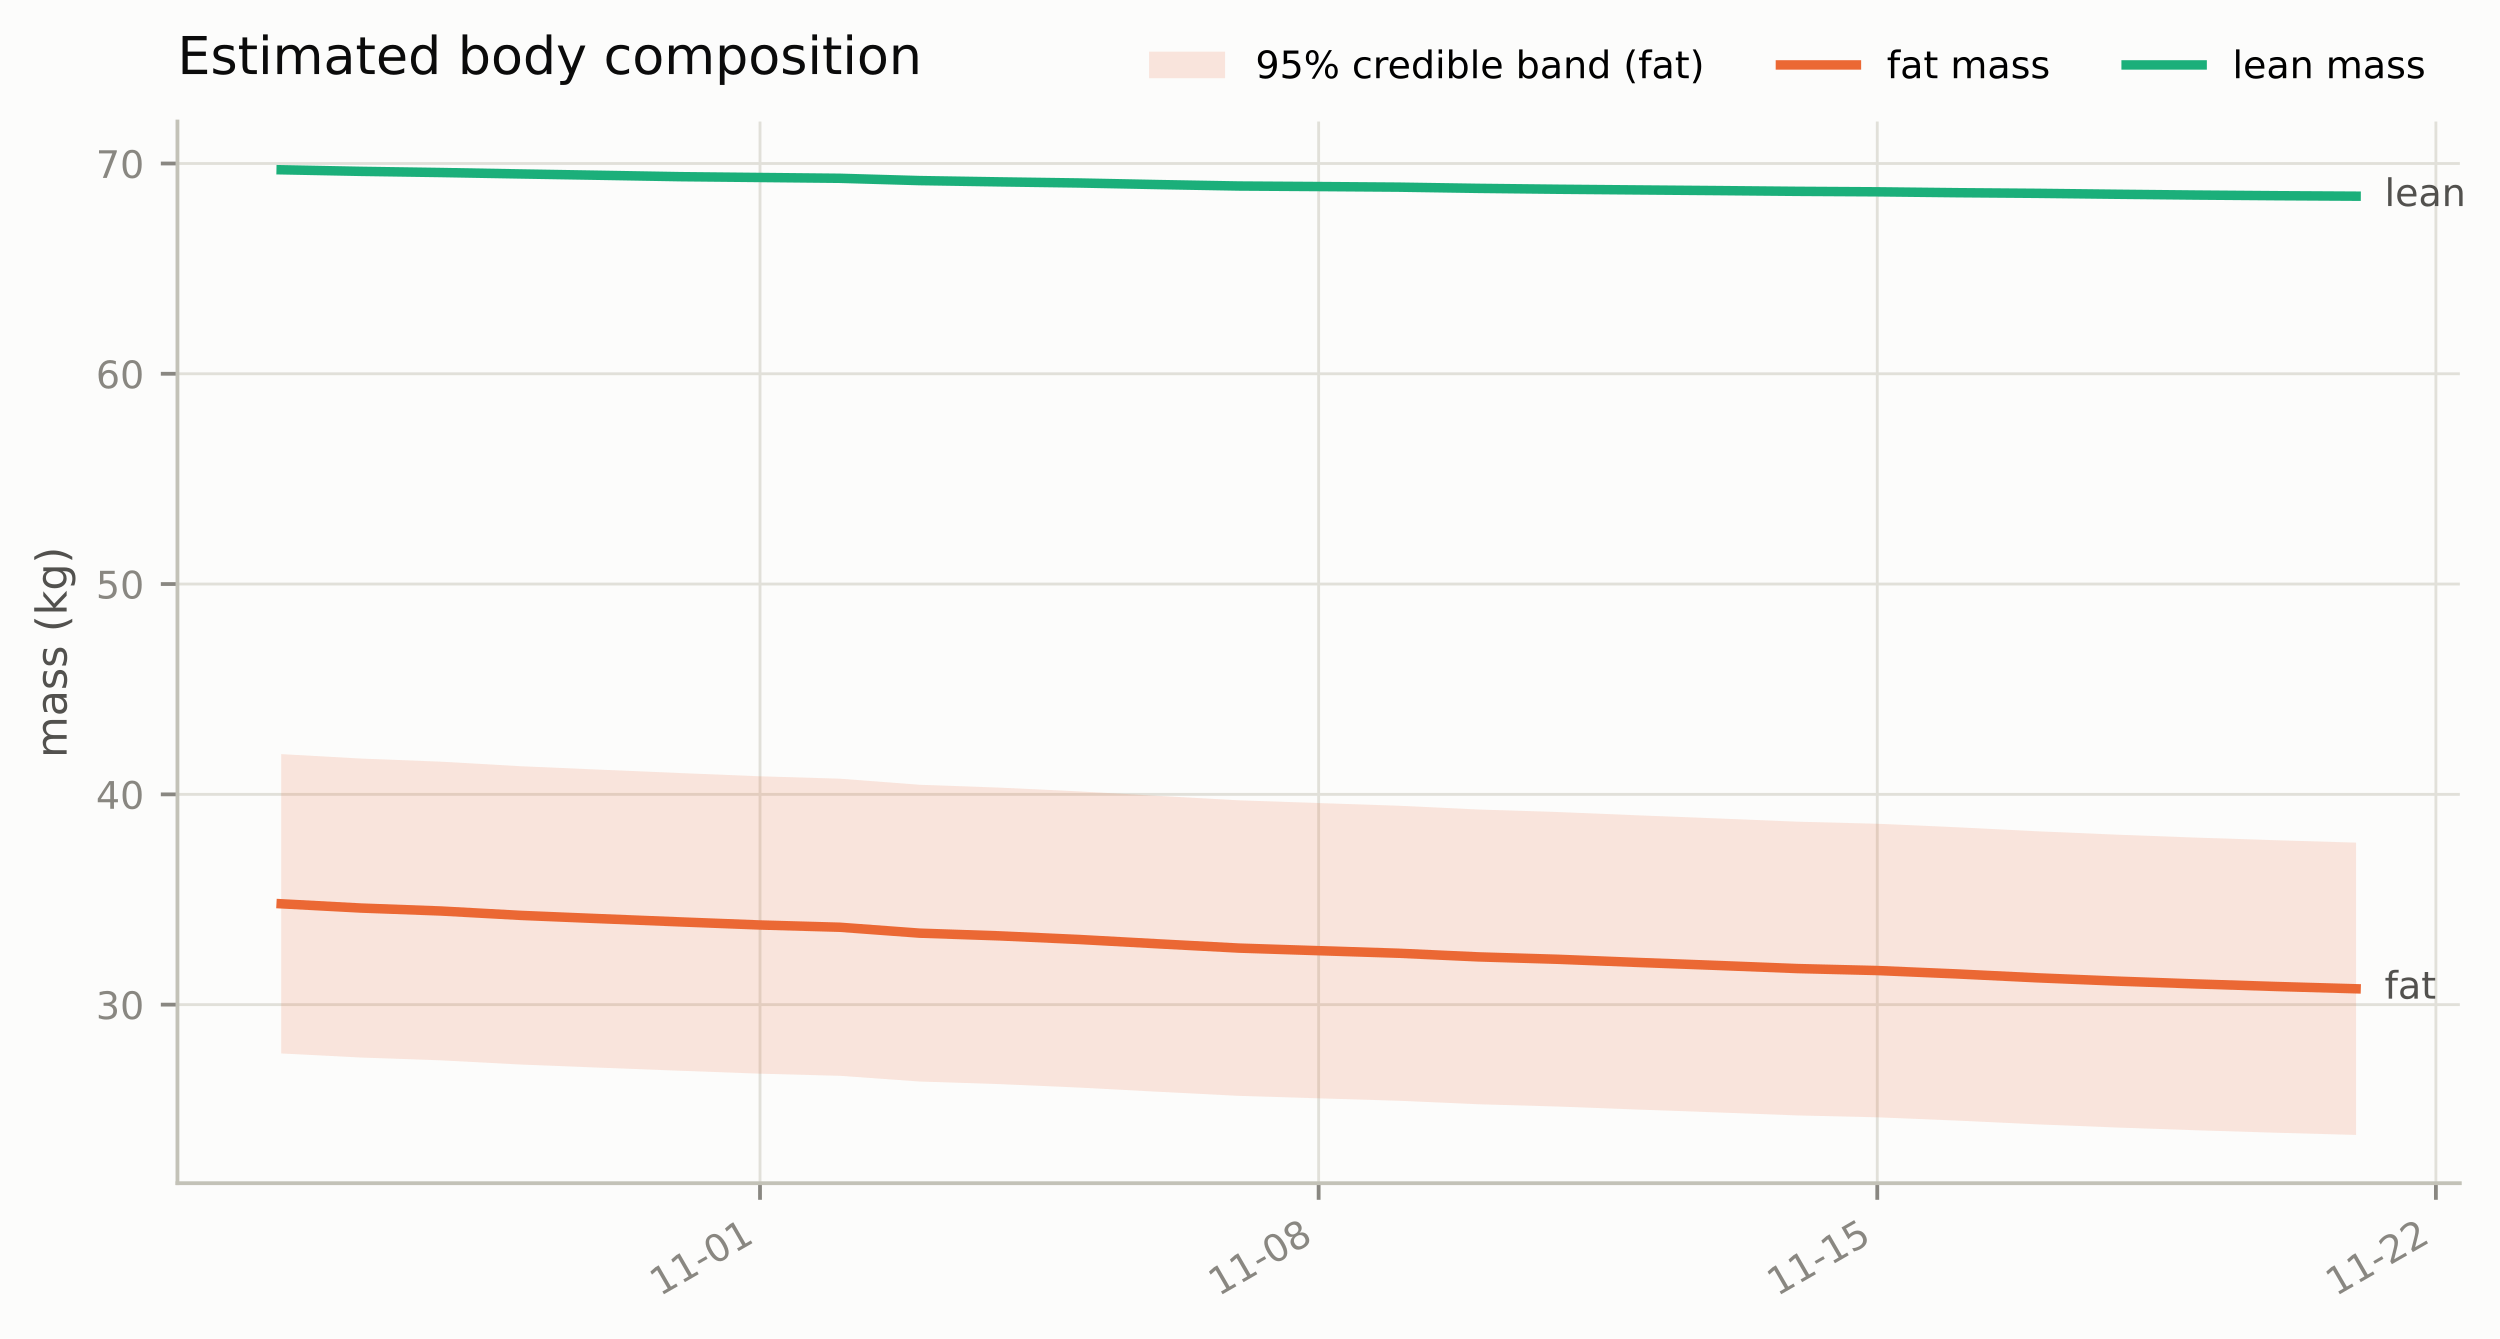
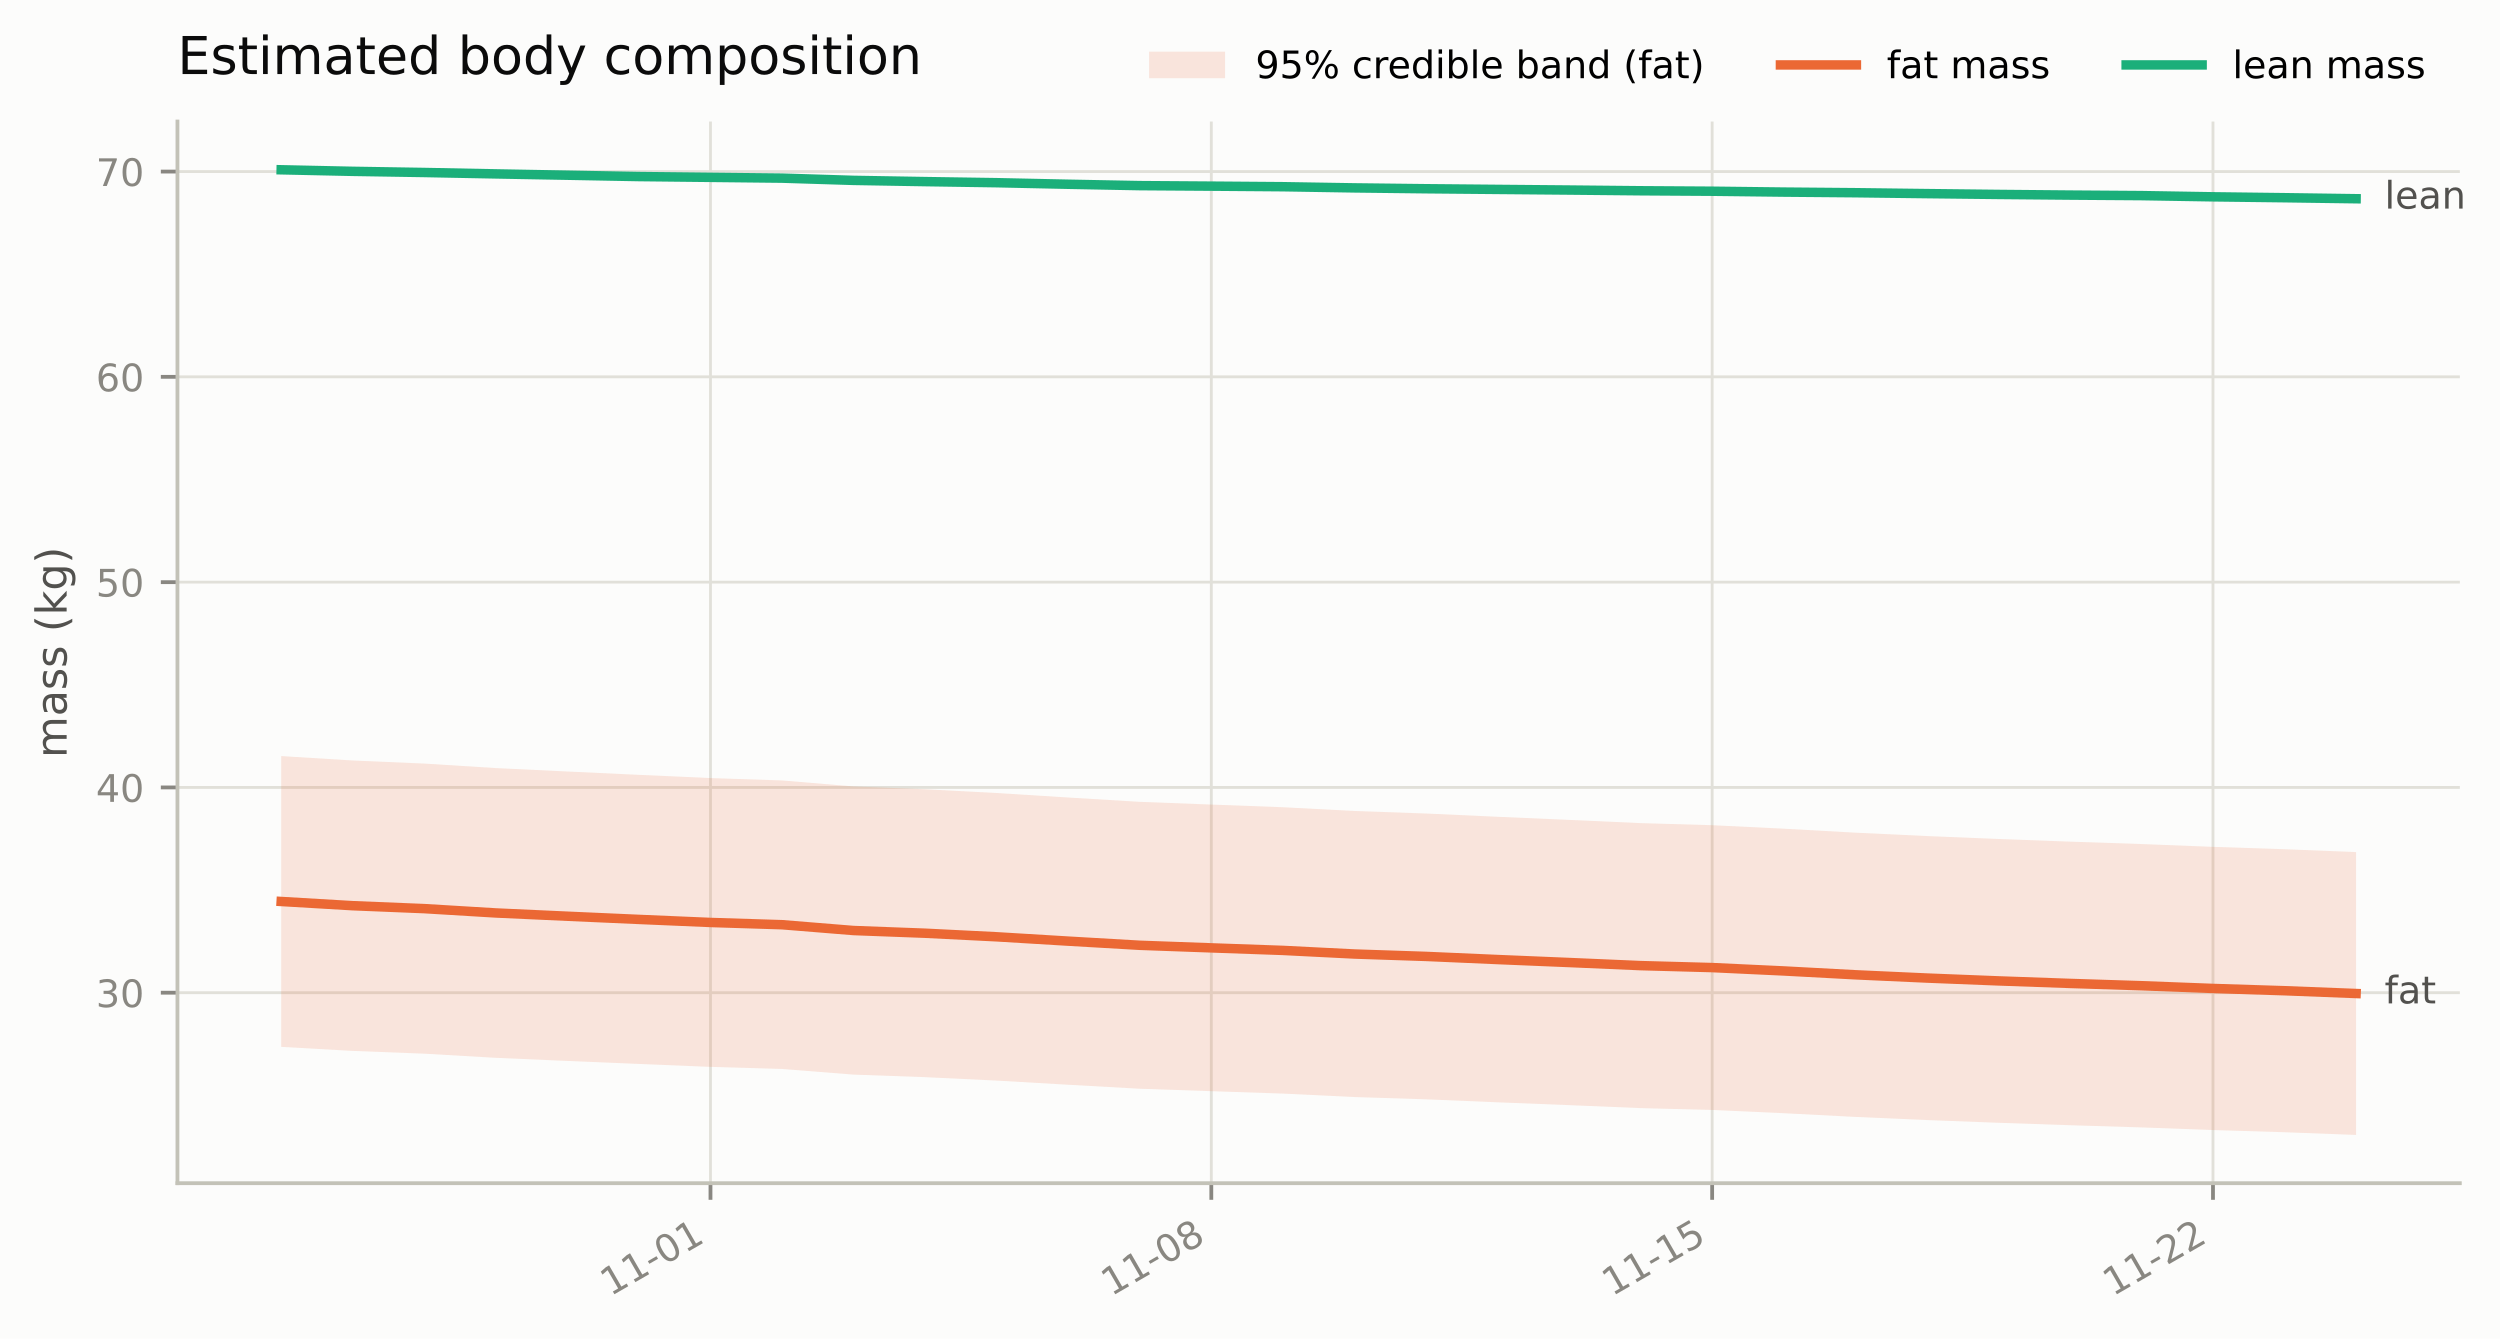
<svg xmlns="http://www.w3.org/2000/svg" xmlns:xlink="http://www.w3.org/1999/xlink" width="526.643pt" height="282pt" viewBox="0 0 526.643 282" version="1.1">
  <defs>
    <style type="text/css">*{stroke-linejoin: round; stroke-linecap: butt}</style>
  </defs>
  <g id="figure_1">
    <g id="patch_1">
      <path d="M 0 282  L 526.643 282  L 526.643 0  L 0 0  z " style="fill: #fcfcfb" />
    </g>
    <g id="axes_1">
      <g id="patch_2">
        <path d="M 37.381 249.248  L 518.18 249.248  L 518.18 25.601  L 37.381 25.601  z " style="fill: #fcfcfb" />
      </g>
      <g id="matplotlib.axis_1">
        <g id="xtick_1">
          <g id="line2d_1">
-             <path d="M 160.102 249.248  L 160.102 25.601  " clip-path="url(#p4e3d60b8e0)" style="fill: none; stroke: #e1e0d9; stroke-width: 0.6; stroke-linecap: square" />
+             <path d="M 149.668 249.248  L 149.668 25.601  " clip-path="url(#p781f12e38b)" style="fill: none; stroke: #e1e0d9; stroke-width: 0.6; stroke-linecap: square" />
          </g>
          <g id="line2d_2">
            <defs>
-               <path id="m84231bf52a" d="M 0 0  L 0 3.5  " style="stroke: #898781; stroke-width: 0.8" />
+               <path id="m691c07fee8" d="M 0 0  L 0 3.5  " style="stroke: #898781; stroke-width: 0.8" />
            </defs>
            <g>
-               <use xlink:href="#m84231bf52a" x="160.102" y="249.248" style="fill: #898781; stroke: #898781; stroke-width: 0.8" />
+               <use xlink:href="#m691c07fee8" x="149.668" y="249.248" style="fill: #898781; stroke: #898781; stroke-width: 0.8" />
            </g>
          </g>
          <g id="text_1">
-             <g style="fill: #898781" transform="translate(139.0095 273.1351) rotate(-30) scale(0.08 -0.08)">
+             <g style="fill: #898781" transform="translate(128.575 273.1351) rotate(-30) scale(0.08 -0.08)">
              <defs>
                <path id="DejaVuSans-14" d="M 794 531  L 1825 531  L 1825 4091  L 703 3866  L 703 4441  L 1819 4666  L 2450 4666  L 2450 531  L 3481 531  L 3481 0  L 794 0  L 794 531  z " transform="scale(0.015625)" />
                <path id="DejaVuSans-10" d="M 313 2009  L 1997 2009  L 1997 1497  L 313 1497  L 313 2009  z " transform="scale(0.015625)" />
                <path id="DejaVuSans-13" d="M 2034 4250  Q 1547 4250 1301 3770  Q 1056 3291 1056 2328  Q 1056 1369 1301 889  Q 1547 409 2034 409  Q 2525 409 2770 889  Q 3016 1369 3016 2328  Q 3016 3291 2770 3770  Q 2525 4250 2034 4250  z M 2034 4750  Q 2819 4750 3233 4129  Q 3647 3509 3647 2328  Q 3647 1150 3233 529  Q 2819 -91 2034 -91  Q 1250 -91 836 529  Q 422 1150 422 2328  Q 422 3509 836 4129  Q 1250 4750 2034 4750  z " transform="scale(0.015625)" />
              </defs>
              <use xlink:href="#DejaVuSans-14" />
              <use xlink:href="#DejaVuSans-14" transform="translate(63.625 0)" />
              <use xlink:href="#DejaVuSans-10" transform="translate(127.25 0)" />
              <use xlink:href="#DejaVuSans-13" transform="translate(163.3281 0)" />
              <use xlink:href="#DejaVuSans-14" transform="translate(226.9531 0)" />
            </g>
          </g>
        </g>
        <g id="xtick_2">
          <g id="line2d_3">
-             <path d="M 277.781 249.248  L 277.781 25.601  " clip-path="url(#p4e3d60b8e0)" style="fill: none; stroke: #e1e0d9; stroke-width: 0.6; stroke-linecap: square" />
+             <path d="M 255.172 249.248  L 255.172 25.601  " clip-path="url(#p781f12e38b)" style="fill: none; stroke: #e1e0d9; stroke-width: 0.6; stroke-linecap: square" />
          </g>
          <g id="line2d_4">
            <g>
-               <use xlink:href="#m84231bf52a" x="277.781" y="249.248" style="fill: #898781; stroke: #898781; stroke-width: 0.8" />
+               <use xlink:href="#m691c07fee8" x="255.172" y="249.248" style="fill: #898781; stroke: #898781; stroke-width: 0.8" />
            </g>
          </g>
          <g id="text_2">
-             <g style="fill: #898781" transform="translate(256.6877 273.1351) rotate(-30) scale(0.08 -0.08)">
+             <g style="fill: #898781" transform="translate(234.0796 273.1351) rotate(-30) scale(0.08 -0.08)">
              <defs>
                <path id="DejaVuSans-1b" d="M 2034 2216  Q 1584 2216 1326 1975  Q 1069 1734 1069 1313  Q 1069 891 1326 650  Q 1584 409 2034 409  Q 2484 409 2743 651  Q 3003 894 3003 1313  Q 3003 1734 2745 1975  Q 2488 2216 2034 2216  z M 1403 2484  Q 997 2584 770 2862  Q 544 3141 544 3541  Q 544 4100 942 4425  Q 1341 4750 2034 4750  Q 2731 4750 3128 4425  Q 3525 4100 3525 3541  Q 3525 3141 3298 2862  Q 3072 2584 2669 2484  Q 3125 2378 3379 2068  Q 3634 1759 3634 1313  Q 3634 634 3220 271  Q 2806 -91 2034 -91  Q 1263 -91 848 271  Q 434 634 434 1313  Q 434 1759 690 2068  Q 947 2378 1403 2484  z M 1172 3481  Q 1172 3119 1398 2916  Q 1625 2713 2034 2713  Q 2441 2713 2670 2916  Q 2900 3119 2900 3481  Q 2900 3844 2670 4047  Q 2441 4250 2034 4250  Q 1625 4250 1398 4047  Q 1172 3844 1172 3481  z " transform="scale(0.015625)" />
              </defs>
              <use xlink:href="#DejaVuSans-14" />
              <use xlink:href="#DejaVuSans-14" transform="translate(63.625 0)" />
              <use xlink:href="#DejaVuSans-10" transform="translate(127.25 0)" />
              <use xlink:href="#DejaVuSans-13" transform="translate(163.3281 0)" />
              <use xlink:href="#DejaVuSans-1b" transform="translate(226.9531 0)" />
            </g>
          </g>
        </g>
        <g id="xtick_3">
          <g id="line2d_5">
-             <path d="M 395.459 249.248  L 395.459 25.601  " clip-path="url(#p4e3d60b8e0)" style="fill: none; stroke: #e1e0d9; stroke-width: 0.6; stroke-linecap: square" />
+             <path d="M 360.677 249.248  L 360.677 25.601  " clip-path="url(#p781f12e38b)" style="fill: none; stroke: #e1e0d9; stroke-width: 0.6; stroke-linecap: square" />
          </g>
          <g id="line2d_6">
            <g>
-               <use xlink:href="#m84231bf52a" x="395.459" y="249.248" style="fill: #898781; stroke: #898781; stroke-width: 0.8" />
+               <use xlink:href="#m691c07fee8" x="360.677" y="249.248" style="fill: #898781; stroke: #898781; stroke-width: 0.8" />
            </g>
          </g>
          <g id="text_3">
-             <g style="fill: #898781" transform="translate(374.366 273.1351) rotate(-30) scale(0.08 -0.08)">
+             <g style="fill: #898781" transform="translate(339.5842 273.1351) rotate(-30) scale(0.08 -0.08)">
              <defs>
                <path id="DejaVuSans-18" d="M 691 4666  L 3169 4666  L 3169 4134  L 1269 4134  L 1269 2991  Q 1406 3038 1543 3061  Q 1681 3084 1819 3084  Q 2600 3084 3056 2656  Q 3513 2228 3513 1497  Q 3513 744 3044 326  Q 2575 -91 1722 -91  Q 1428 -91 1123 -41  Q 819 9 494 109  L 494 744  Q 775 591 1075 516  Q 1375 441 1709 441  Q 2250 441 2565 725  Q 2881 1009 2881 1497  Q 2881 1984 2565 2268  Q 2250 2553 1709 2553  Q 1456 2553 1204 2497  Q 953 2441 691 2322  L 691 4666  z " transform="scale(0.015625)" />
              </defs>
              <use xlink:href="#DejaVuSans-14" />
              <use xlink:href="#DejaVuSans-14" transform="translate(63.625 0)" />
              <use xlink:href="#DejaVuSans-10" transform="translate(127.25 0)" />
              <use xlink:href="#DejaVuSans-14" transform="translate(163.3281 0)" />
              <use xlink:href="#DejaVuSans-18" transform="translate(226.9531 0)" />
            </g>
          </g>
        </g>
        <g id="xtick_4">
          <g id="line2d_7">
-             <path d="M 513.137 249.248  L 513.137 25.601  " clip-path="url(#p4e3d60b8e0)" style="fill: none; stroke: #e1e0d9; stroke-width: 0.6; stroke-linecap: square" />
+             <path d="M 466.182 249.248  L 466.182 25.601  " clip-path="url(#p781f12e38b)" style="fill: none; stroke: #e1e0d9; stroke-width: 0.6; stroke-linecap: square" />
          </g>
          <g id="line2d_8">
            <g>
-               <use xlink:href="#m84231bf52a" x="513.137" y="249.248" style="fill: #898781; stroke: #898781; stroke-width: 0.8" />
+               <use xlink:href="#m691c07fee8" x="466.182" y="249.248" style="fill: #898781; stroke: #898781; stroke-width: 0.8" />
            </g>
          </g>
          <g id="text_4">
-             <g style="fill: #898781" transform="translate(492.0442 273.1351) rotate(-30) scale(0.08 -0.08)">
+             <g style="fill: #898781" transform="translate(445.0889 273.1351) rotate(-30) scale(0.08 -0.08)">
              <defs>
                <path id="DejaVuSans-15" d="M 1228 531  L 3431 531  L 3431 0  L 469 0  L 469 531  Q 828 903 1448 1529  Q 2069 2156 2228 2338  Q 2531 2678 2651 2914  Q 2772 3150 2772 3378  Q 2772 3750 2511 3984  Q 2250 4219 1831 4219  Q 1534 4219 1204 4116  Q 875 4013 500 3803  L 500 4441  Q 881 4594 1212 4672  Q 1544 4750 1819 4750  Q 2544 4750 2975 4387  Q 3406 4025 3406 3419  Q 3406 3131 3298 2873  Q 3191 2616 2906 2266  Q 2828 2175 2409 1742  Q 1991 1309 1228 531  z " transform="scale(0.015625)" />
              </defs>
              <use xlink:href="#DejaVuSans-14" />
              <use xlink:href="#DejaVuSans-14" transform="translate(63.625 0)" />
              <use xlink:href="#DejaVuSans-10" transform="translate(127.25 0)" />
              <use xlink:href="#DejaVuSans-15" transform="translate(163.3281 0)" />
              <use xlink:href="#DejaVuSans-15" transform="translate(226.9531 0)" />
            </g>
          </g>
        </g>
      </g>
      <g id="matplotlib.axis_2">
        <g id="ytick_1">
          <g id="line2d_9">
-             <path d="M 37.381 211.631  L 518.18 211.631  " clip-path="url(#p4e3d60b8e0)" style="fill: none; stroke: #e1e0d9; stroke-width: 0.6; stroke-linecap: square" />
+             <path d="M 37.381 209.122  L 518.18 209.122  " clip-path="url(#p781f12e38b)" style="fill: none; stroke: #e1e0d9; stroke-width: 0.6; stroke-linecap: square" />
          </g>
          <g id="line2d_10">
            <defs>
-               <path id="m8a82c332f6" d="M 0 0  L -3.5 0  " style="stroke: #898781; stroke-width: 0.8" />
+               <path id="m8e3de685c1" d="M 0 0  L -3.5 0  " style="stroke: #898781; stroke-width: 0.8" />
            </defs>
            <g>
-               <use xlink:href="#m8a82c332f6" x="37.381" y="211.631" style="fill: #898781; stroke: #898781; stroke-width: 0.8" />
+               <use xlink:href="#m8e3de685c1" x="37.381" y="209.122" style="fill: #898781; stroke: #898781; stroke-width: 0.8" />
            </g>
          </g>
          <g id="text_5">
-             <g style="fill: #898781" transform="translate(20.2007 214.6703) scale(0.08 -0.08)">
+             <g style="fill: #898781" transform="translate(20.2007 212.1607) scale(0.08 -0.08)">
              <defs>
                <path id="DejaVuSans-16" d="M 2597 2516  Q 3050 2419 3304 2112  Q 3559 1806 3559 1356  Q 3559 666 3084 287  Q 2609 -91 1734 -91  Q 1441 -91 1130 -33  Q 819 25 488 141  L 488 750  Q 750 597 1062 519  Q 1375 441 1716 441  Q 2309 441 2620 675  Q 2931 909 2931 1356  Q 2931 1769 2642 2001  Q 2353 2234 1838 2234  L 1294 2234  L 1294 2753  L 1863 2753  Q 2328 2753 2575 2939  Q 2822 3125 2822 3475  Q 2822 3834 2567 4026  Q 2313 4219 1838 4219  Q 1578 4219 1281 4162  Q 984 4106 628 3988  L 628 4550  Q 988 4650 1302 4700  Q 1616 4750 1894 4750  Q 2613 4750 3031 4423  Q 3450 4097 3450 3541  Q 3450 3153 3228 2886  Q 3006 2619 2597 2516  z " transform="scale(0.015625)" />
              </defs>
              <use xlink:href="#DejaVuSans-16" />
              <use xlink:href="#DejaVuSans-13" transform="translate(63.625 0)" />
            </g>
          </g>
        </g>
        <g id="ytick_2">
          <g id="line2d_11">
-             <path d="M 37.381 167.334  L 518.18 167.334  " clip-path="url(#p4e3d60b8e0)" style="fill: none; stroke: #e1e0d9; stroke-width: 0.6; stroke-linecap: square" />
+             <path d="M 37.381 165.877  L 518.18 165.877  " clip-path="url(#p781f12e38b)" style="fill: none; stroke: #e1e0d9; stroke-width: 0.6; stroke-linecap: square" />
          </g>
          <g id="line2d_12">
            <g>
-               <use xlink:href="#m8a82c332f6" x="37.381" y="167.334" style="fill: #898781; stroke: #898781; stroke-width: 0.8" />
+               <use xlink:href="#m8e3de685c1" x="37.381" y="165.877" style="fill: #898781; stroke: #898781; stroke-width: 0.8" />
            </g>
          </g>
          <g id="text_6">
-             <g style="fill: #898781" transform="translate(20.2007 170.3728) scale(0.08 -0.08)">
+             <g style="fill: #898781" transform="translate(20.2007 168.9158) scale(0.08 -0.08)">
              <defs>
                <path id="DejaVuSans-17" d="M 2419 4116  L 825 1625  L 2419 1625  L 2419 4116  z M 2253 4666  L 3047 4666  L 3047 1625  L 3713 1625  L 3713 1100  L 3047 1100  L 3047 0  L 2419 0  L 2419 1100  L 313 1100  L 313 1709  L 2253 4666  z " transform="scale(0.015625)" />
              </defs>
              <use xlink:href="#DejaVuSans-17" />
              <use xlink:href="#DejaVuSans-13" transform="translate(63.625 0)" />
            </g>
          </g>
        </g>
        <g id="ytick_3">
          <g id="line2d_13">
-             <path d="M 37.381 123.036  L 518.18 123.036  " clip-path="url(#p4e3d60b8e0)" style="fill: none; stroke: #e1e0d9; stroke-width: 0.6; stroke-linecap: square" />
+             <path d="M 37.381 122.632  L 518.18 122.632  " clip-path="url(#p781f12e38b)" style="fill: none; stroke: #e1e0d9; stroke-width: 0.6; stroke-linecap: square" />
          </g>
          <g id="line2d_14">
            <g>
-               <use xlink:href="#m8a82c332f6" x="37.381" y="123.036" style="fill: #898781; stroke: #898781; stroke-width: 0.8" />
+               <use xlink:href="#m8e3de685c1" x="37.381" y="122.632" style="fill: #898781; stroke: #898781; stroke-width: 0.8" />
            </g>
          </g>
          <g id="text_7">
-             <g style="fill: #898781" transform="translate(20.2007 126.0753) scale(0.08 -0.08)">
+             <g style="fill: #898781" transform="translate(20.2007 125.6709) scale(0.08 -0.08)">
              <use xlink:href="#DejaVuSans-18" />
              <use xlink:href="#DejaVuSans-13" transform="translate(63.625 0)" />
            </g>
          </g>
        </g>
        <g id="ytick_4">
          <g id="line2d_15">
-             <path d="M 37.381 78.739  L 518.18 78.739  " clip-path="url(#p4e3d60b8e0)" style="fill: none; stroke: #e1e0d9; stroke-width: 0.6; stroke-linecap: square" />
+             <path d="M 37.381 79.387  L 518.18 79.387  " clip-path="url(#p781f12e38b)" style="fill: none; stroke: #e1e0d9; stroke-width: 0.6; stroke-linecap: square" />
          </g>
          <g id="line2d_16">
            <g>
-               <use xlink:href="#m8a82c332f6" x="37.381" y="78.739" style="fill: #898781; stroke: #898781; stroke-width: 0.8" />
+               <use xlink:href="#m8e3de685c1" x="37.381" y="79.387" style="fill: #898781; stroke: #898781; stroke-width: 0.8" />
            </g>
          </g>
          <g id="text_8">
-             <g style="fill: #898781" transform="translate(20.2007 81.77773) scale(0.08 -0.08)">
+             <g style="fill: #898781" transform="translate(20.2007 82.42599) scale(0.08 -0.08)">
              <defs>
                <path id="DejaVuSans-19" d="M 2113 2584  Q 1688 2584 1439 2293  Q 1191 2003 1191 1497  Q 1191 994 1439 701  Q 1688 409 2113 409  Q 2538 409 2786 701  Q 3034 994 3034 1497  Q 3034 2003 2786 2293  Q 2538 2584 2113 2584  z M 3366 4563  L 3366 3988  Q 3128 4100 2886 4159  Q 2644 4219 2406 4219  Q 1781 4219 1451 3797  Q 1122 3375 1075 2522  Q 1259 2794 1537 2939  Q 1816 3084 2150 3084  Q 2853 3084 3261 2657  Q 3669 2231 3669 1497  Q 3669 778 3244 343  Q 2819 -91 2113 -91  Q 1303 -91 875 529  Q 447 1150 447 2328  Q 447 3434 972 4092  Q 1497 4750 2381 4750  Q 2619 4750 2861 4703  Q 3103 4656 3366 4563  z " transform="scale(0.015625)" />
              </defs>
              <use xlink:href="#DejaVuSans-19" />
              <use xlink:href="#DejaVuSans-13" transform="translate(63.625 0)" />
            </g>
          </g>
        </g>
        <g id="ytick_5">
          <g id="line2d_17">
-             <path d="M 37.381 34.441  L 518.18 34.441  " clip-path="url(#p4e3d60b8e0)" style="fill: none; stroke: #e1e0d9; stroke-width: 0.6; stroke-linecap: square" />
+             <path d="M 37.381 36.142  L 518.18 36.142  " clip-path="url(#p781f12e38b)" style="fill: none; stroke: #e1e0d9; stroke-width: 0.6; stroke-linecap: square" />
          </g>
          <g id="line2d_18">
            <g>
-               <use xlink:href="#m8a82c332f6" x="37.381" y="34.441" style="fill: #898781; stroke: #898781; stroke-width: 0.8" />
+               <use xlink:href="#m8e3de685c1" x="37.381" y="36.142" style="fill: #898781; stroke: #898781; stroke-width: 0.8" />
            </g>
          </g>
          <g id="text_9">
-             <g style="fill: #898781" transform="translate(20.2007 37.48019) scale(0.08 -0.08)">
+             <g style="fill: #898781" transform="translate(20.2007 39.1811) scale(0.08 -0.08)">
              <defs>
                <path id="DejaVuSans-1a" d="M 525 4666  L 3525 4666  L 3525 4397  L 1831 0  L 1172 0  L 2766 4134  L 525 4134  L 525 4666  z " transform="scale(0.015625)" />
              </defs>
              <use xlink:href="#DejaVuSans-1a" />
              <use xlink:href="#DejaVuSans-13" transform="translate(63.625 0)" />
            </g>
          </g>
        </g>
        <g id="text_10">
          <g style="fill: #52514e" transform="translate(14.03859 159.6579) rotate(-90) scale(0.09 -0.09)">
            <defs>
              <path id="DejaVuSans-50" d="M 3328 2828  Q 3544 3216 3844 3400  Q 4144 3584 4550 3584  Q 5097 3584 5394 3201  Q 5691 2819 5691 2113  L 5691 0  L 5113 0  L 5113 2094  Q 5113 2597 4934 2840  Q 4756 3084 4391 3084  Q 3944 3084 3684 2787  Q 3425 2491 3425 1978  L 3425 0  L 2847 0  L 2847 2094  Q 2847 2600 2669 2842  Q 2491 3084 2119 3084  Q 1678 3084 1418 2786  Q 1159 2488 1159 1978  L 1159 0  L 581 0  L 581 3500  L 1159 3500  L 1159 2956  Q 1356 3278 1631 3431  Q 1906 3584 2284 3584  Q 2666 3584 2933 3390  Q 3200 3197 3328 2828  z " transform="scale(0.015625)" />
              <path id="DejaVuSans-44" d="M 2194 1759  Q 1497 1759 1228 1600  Q 959 1441 959 1056  Q 959 750 1161 570  Q 1363 391 1709 391  Q 2188 391 2477 730  Q 2766 1069 2766 1631  L 2766 1759  L 2194 1759  z M 3341 1997  L 3341 0  L 2766 0  L 2766 531  Q 2569 213 2275 61  Q 1981 -91 1556 -91  Q 1019 -91 701 211  Q 384 513 384 1019  Q 384 1609 779 1909  Q 1175 2209 1959 2209  L 2766 2209  L 2766 2266  Q 2766 2663 2505 2880  Q 2244 3097 1772 3097  Q 1472 3097 1187 3025  Q 903 2953 641 2809  L 641 3341  Q 956 3463 1253 3523  Q 1550 3584 1831 3584  Q 2591 3584 2966 3190  Q 3341 2797 3341 1997  z " transform="scale(0.015625)" />
              <path id="DejaVuSans-56" d="M 2834 3397  L 2834 2853  Q 2591 2978 2328 3040  Q 2066 3103 1784 3103  Q 1356 3103 1142 2972  Q 928 2841 928 2578  Q 928 2378 1081 2264  Q 1234 2150 1697 2047  L 1894 2003  Q 2506 1872 2764 1633  Q 3022 1394 3022 966  Q 3022 478 2636 193  Q 2250 -91 1575 -91  Q 1294 -91 989 -36  Q 684 19 347 128  L 347 722  Q 666 556 975 473  Q 1284 391 1588 391  Q 1994 391 2212 530  Q 2431 669 2431 922  Q 2431 1156 2273 1281  Q 2116 1406 1581 1522  L 1381 1569  Q 847 1681 609 1914  Q 372 2147 372 2553  Q 372 3047 722 3315  Q 1072 3584 1716 3584  Q 2034 3584 2315 3537  Q 2597 3491 2834 3397  z " transform="scale(0.015625)" />
              <path id="DejaVuSans-3" transform="scale(0.015625)" />
              <path id="DejaVuSans-b" d="M 1984 4856  Q 1566 4138 1362 3434  Q 1159 2731 1159 2009  Q 1159 1288 1364 580  Q 1569 -128 1984 -844  L 1484 -844  Q 1016 -109 783 600  Q 550 1309 550 2009  Q 550 2706 781 3412  Q 1013 4119 1484 4856  L 1984 4856  z " transform="scale(0.015625)" />
              <path id="DejaVuSans-4e" d="M 581 4863  L 1159 4863  L 1159 1991  L 2875 3500  L 3609 3500  L 1753 1863  L 3688 0  L 2938 0  L 1159 1709  L 1159 0  L 581 0  L 581 4863  z " transform="scale(0.015625)" />
              <path id="DejaVuSans-4a" d="M 2906 1791  Q 2906 2416 2648 2759  Q 2391 3103 1925 3103  Q 1463 3103 1205 2759  Q 947 2416 947 1791  Q 947 1169 1205 825  Q 1463 481 1925 481  Q 2391 481 2648 825  Q 2906 1169 2906 1791  z M 3481 434  Q 3481 -459 3084 -895  Q 2688 -1331 1869 -1331  Q 1566 -1331 1297 -1286  Q 1028 -1241 775 -1147  L 775 -588  Q 1028 -725 1275 -790  Q 1522 -856 1778 -856  Q 2344 -856 2625 -561  Q 2906 -266 2906 331  L 2906 616  Q 2728 306 2450 153  Q 2172 0 1784 0  Q 1141 0 747 490  Q 353 981 353 1791  Q 353 2603 747 3093  Q 1141 3584 1784 3584  Q 2172 3584 2450 3431  Q 2728 3278 2906 2969  L 2906 3500  L 3481 3500  L 3481 434  z " transform="scale(0.015625)" />
              <path id="DejaVuSans-c" d="M 513 4856  L 1013 4856  Q 1481 4119 1714 3412  Q 1947 2706 1947 2009  Q 1947 1309 1714 600  Q 1481 -109 1013 -844  L 513 -844  Q 928 -128 1133 580  Q 1338 1288 1338 2009  Q 1338 2731 1133 3434  Q 928 4138 513 4856  z " transform="scale(0.015625)" />
            </defs>
            <use xlink:href="#DejaVuSans-50" />
            <use xlink:href="#DejaVuSans-44" transform="translate(97.40625 0)" />
            <use xlink:href="#DejaVuSans-56" transform="translate(158.6875 0)" />
            <use xlink:href="#DejaVuSans-56" transform="translate(210.7812 0)" />
            <use xlink:href="#DejaVuSans-3" transform="translate(262.875 0)" />
            <use xlink:href="#DejaVuSans-b" transform="translate(294.6562 0)" />
            <use xlink:href="#DejaVuSans-4e" transform="translate(333.6719 0)" />
            <use xlink:href="#DejaVuSans-4a" transform="translate(391.5781 0)" />
            <use xlink:href="#DejaVuSans-c" transform="translate(455.0625 0)" />
          </g>
        </g>
      </g>
      <g id="FillBetweenPolyCollection_1">
        <defs>
-           <path id="m42bb471457" d="M 59.235 -123.141  L 59.235 -60.08  L 76.046 -59.221  L 92.858 -58.633  L 109.669 -57.746  L 126.48 -57.082  L 143.291 -56.438  L 160.102 -55.82  L 176.913 -55.372  L 193.725 -54.167  L 210.536 -53.624  L 227.347 -52.892  L 244.158 -52.003  L 260.969 -51.148  L 277.781 -50.629  L 294.592 -50.119  L 311.403 -49.38  L 328.214 -48.898  L 345.025 -48.261  L 361.836 -47.657  L 378.648 -47.023  L 395.459 -46.63  L 412.27 -45.939  L 429.081 -45.148  L 445.892 -44.478  L 462.703 -43.897  L 479.515 -43.38  L 496.326 -42.917  L 496.326 -104.496  L 496.326 -104.496  L 479.515 -104.994  L 462.703 -105.549  L 445.892 -106.172  L 429.081 -106.887  L 412.27 -107.73  L 395.459 -108.47  L 378.648 -108.905  L 361.836 -109.589  L 345.025 -110.247  L 328.214 -110.939  L 311.403 -111.47  L 294.592 -112.268  L 277.781 -112.831  L 260.969 -113.407  L 244.158 -114.328  L 227.347 -115.285  L 210.536 -116.083  L 193.725 -116.682  L 176.913 -117.963  L 160.102 -118.467  L 143.291 -119.15  L 126.48 -119.86  L 109.669 -120.589  L 92.858 -121.548  L 76.046 -122.202  L 59.235 -123.141  z " />
+           <path id="m8b2faf256f" d="M 59.235 -122.726  L 59.235 -61.467  L 74.307 -60.617  L 89.379 -60.034  L 104.451 -59.16  L 119.524 -58.504  L 134.596 -57.867  L 149.668 -57.255  L 164.74 -56.81  L 179.812 -55.625  L 194.884 -55.088  L 209.956 -54.366  L 225.028 -53.49  L 240.1 -52.648  L 255.172 -52.134  L 270.244 -51.628  L 285.317 -50.899  L 300.389 -50.421  L 315.461 -49.791  L 330.533 -49.193  L 345.605 -48.568  L 360.677 -48.177  L 375.749 -47.495  L 390.821 -46.714  L 405.893 -46.053  L 420.965 -45.478  L 436.037 -44.965  L 451.11 -44.502  L 466.182 -43.947  L 481.254 -43.487  L 496.326 -42.917  L 496.326 -102.498  L 496.326 -102.498  L 481.254 -103.106  L 466.182 -103.602  L 451.11 -104.198  L 436.037 -104.703  L 420.965 -105.259  L 405.893 -105.881  L 390.821 -106.593  L 375.749 -107.431  L 360.677 -108.166  L 345.605 -108.604  L 330.533 -109.284  L 315.461 -109.939  L 300.389 -110.628  L 285.317 -111.159  L 270.244 -111.95  L 255.172 -112.513  L 240.1 -113.087  L 225.028 -113.998  L 209.956 -114.944  L 194.884 -115.734  L 179.812 -116.33  L 164.74 -117.592  L 149.668 -118.094  L 134.596 -118.773  L 119.524 -119.476  L 104.451 -120.198  L 89.379 -121.146  L 74.307 -121.796  L 59.235 -122.726  z " />
        </defs>
-         <g clip-path="url(#p4e3d60b8e0)">
-           <use xlink:href="#m42bb471457" x="0" y="282" style="fill: #eb6834; fill-opacity: 0.16" />
+         <g clip-path="url(#p781f12e38b)">
+           <use xlink:href="#m8b2faf256f" x="0" y="282" style="fill: #eb6834; fill-opacity: 0.16" />
        </g>
      </g>
      <g id="line2d_19">
-         <path d="M 59.235 190.389  L 76.046 191.288  L 92.858 191.909  L 109.669 192.832  L 126.48 193.529  L 143.291 194.205  L 160.102 194.856  L 176.913 195.332  L 193.725 196.575  L 210.536 197.146  L 227.347 197.911  L 244.158 198.834  L 260.969 199.722  L 277.781 200.269  L 294.592 200.806  L 311.403 201.574  L 328.214 202.081  L 345.025 202.746  L 361.836 203.377  L 378.648 204.036  L 395.459 204.45  L 412.27 205.165  L 429.081 205.982  L 445.892 206.675  L 462.703 207.277  L 479.515 207.812  L 496.326 208.293  " clip-path="url(#p4e3d60b8e0)" style="fill: none; stroke: #eb6834; stroke-width: 2; stroke-linecap: square" />
+         <path d="M 59.235 189.903  L 74.307 190.793  L 89.379 191.409  L 104.451 192.321  L 119.524 193.01  L 134.596 193.68  L 149.668 194.325  L 164.74 194.799  L 179.812 196.022  L 194.884 196.589  L 209.956 197.345  L 225.028 198.256  L 240.1 199.132  L 255.172 199.676  L 270.244 200.21  L 285.317 200.97  L 300.389 201.475  L 315.461 202.134  L 330.533 202.761  L 345.605 203.414  L 360.677 203.828  L 375.749 204.537  L 390.821 205.346  L 405.893 206.033  L 420.965 206.631  L 436.037 207.165  L 451.11 207.649  L 466.182 208.225  L 481.254 208.703  L 496.326 209.292  " clip-path="url(#p781f12e38b)" style="fill: none; stroke: #eb6834; stroke-width: 2; stroke-linecap: square" />
      </g>
      <g id="line2d_20">
-         <path d="M 59.235 35.766  L 76.046 36.097  L 92.858 36.343  L 109.669 36.644  L 126.48 36.926  L 143.291 37.219  L 160.102 37.388  L 176.913 37.558  L 193.725 38.044  L 210.536 38.311  L 227.347 38.548  L 244.158 38.885  L 260.969 39.186  L 277.781 39.298  L 294.592 39.423  L 311.403 39.679  L 328.214 39.865  L 345.025 40.011  L 361.836 40.15  L 378.648 40.306  L 395.459 40.407  L 412.27 40.594  L 429.081 40.727  L 445.892 40.92  L 462.703 41.091  L 479.515 41.226  L 496.326 41.327  " clip-path="url(#p4e3d60b8e0)" style="fill: none; stroke: #1baf7a; stroke-width: 2; stroke-linecap: square" />
+         <path d="M 59.235 35.766  L 74.307 36.093  L 89.379 36.337  L 104.451 36.632  L 119.524 36.909  L 134.596 37.195  L 149.668 37.361  L 164.74 37.526  L 179.812 37.998  L 194.884 38.257  L 209.956 38.487  L 225.028 38.814  L 240.1 39.105  L 255.172 39.213  L 270.244 39.333  L 285.317 39.58  L 300.389 39.759  L 315.461 39.899  L 330.533 40.033  L 345.605 40.185  L 360.677 40.283  L 375.749 40.465  L 390.821 40.597  L 405.893 40.787  L 420.965 40.959  L 436.037 41.097  L 451.11 41.208  L 466.182 41.462  L 481.254 41.649  L 496.326 41.864  " clip-path="url(#p781f12e38b)" style="fill: none; stroke: #1baf7a; stroke-width: 2; stroke-linecap: square" />
      </g>
      <g id="patch_3">
        <path d="M 37.381 249.248  L 37.381 25.601  " style="fill: none; stroke: #c3c2b7; stroke-width: 0.8; stroke-linejoin: miter; stroke-linecap: square" />
      </g>
      <g id="patch_4">
        <path d="M 37.381 249.248  L 518.18 249.248  " style="fill: none; stroke: #c3c2b7; stroke-width: 0.8; stroke-linejoin: miter; stroke-linecap: square" />
      </g>
      <g id="text_11">
-         <g style="fill: #52514e" transform="translate(502.3258 210.3712) scale(0.08 -0.08)">
+         <g style="fill: #52514e" transform="translate(502.3258 211.3702) scale(0.08 -0.08)">
          <defs>
            <path id="DejaVuSans-49" d="M 2375 4863  L 2375 4384  L 1825 4384  Q 1516 4384 1395 4259  Q 1275 4134 1275 3809  L 1275 3500  L 2222 3500  L 2222 3053  L 1275 3053  L 1275 0  L 697 0  L 697 3053  L 147 3053  L 147 3500  L 697 3500  L 697 3744  Q 697 4328 969 4595  Q 1241 4863 1831 4863  L 2375 4863  z " transform="scale(0.015625)" />
            <path id="DejaVuSans-57" d="M 1172 4494  L 1172 3500  L 2356 3500  L 2356 3053  L 1172 3053  L 1172 1153  Q 1172 725 1289 603  Q 1406 481 1766 481  L 2356 481  L 2356 0  L 1766 0  Q 1100 0 847 248  Q 594 497 594 1153  L 594 3053  L 172 3053  L 172 3500  L 594 3500  L 594 4494  L 1172 4494  z " transform="scale(0.015625)" />
          </defs>
          <use xlink:href="#DejaVuSans-49" />
          <use xlink:href="#DejaVuSans-44" transform="translate(35.20312 0)" />
          <use xlink:href="#DejaVuSans-57" transform="translate(96.48438 0)" />
        </g>
      </g>
      <g id="text_12">
-         <g style="fill: #52514e" transform="translate(502.3258 43.40511) scale(0.08 -0.08)">
+         <g style="fill: #52514e" transform="translate(502.3258 43.94237) scale(0.08 -0.08)">
          <defs>
            <path id="DejaVuSans-4f" d="M 603 4863  L 1178 4863  L 1178 0  L 603 0  L 603 4863  z " transform="scale(0.015625)" />
            <path id="DejaVuSans-48" d="M 3597 1894  L 3597 1613  L 953 1613  Q 991 1019 1311 708  Q 1631 397 2203 397  Q 2534 397 2845 478  Q 3156 559 3463 722  L 3463 178  Q 3153 47 2828 -22  Q 2503 -91 2169 -91  Q 1331 -91 842 396  Q 353 884 353 1716  Q 353 2575 817 3079  Q 1281 3584 2069 3584  Q 2775 3584 3186 3129  Q 3597 2675 3597 1894  z M 3022 2063  Q 3016 2534 2758 2815  Q 2500 3097 2075 3097  Q 1594 3097 1305 2825  Q 1016 2553 972 2059  L 3022 2063  z " transform="scale(0.015625)" />
            <path id="DejaVuSans-51" d="M 3513 2113  L 3513 0  L 2938 0  L 2938 2094  Q 2938 2591 2744 2837  Q 2550 3084 2163 3084  Q 1697 3084 1428 2787  Q 1159 2491 1159 1978  L 1159 0  L 581 0  L 581 3500  L 1159 3500  L 1159 2956  Q 1366 3272 1645 3428  Q 1925 3584 2291 3584  Q 2894 3584 3203 3211  Q 3513 2838 3513 2113  z " transform="scale(0.015625)" />
          </defs>
          <use xlink:href="#DejaVuSans-4f" />
          <use xlink:href="#DejaVuSans-48" transform="translate(27.78125 0)" />
          <use xlink:href="#DejaVuSans-44" transform="translate(89.3125 0)" />
          <use xlink:href="#DejaVuSans-51" transform="translate(150.5938 0)" />
        </g>
      </g>
      <g id="text_13">
        <g style="fill: #0b0b0b" transform="translate(37.3807 15.60063) scale(0.11 -0.11)">
          <defs>
            <path id="DejaVuSans-28" d="M 628 4666  L 3578 4666  L 3578 4134  L 1259 4134  L 1259 2753  L 3481 2753  L 3481 2222  L 1259 2222  L 1259 531  L 3634 531  L 3634 0  L 628 0  L 628 4666  z " transform="scale(0.015625)" />
            <path id="DejaVuSans-4c" d="M 603 3500  L 1178 3500  L 1178 0  L 603 0  L 603 3500  z M 603 4863  L 1178 4863  L 1178 4134  L 603 4134  L 603 4863  z " transform="scale(0.015625)" />
            <path id="DejaVuSans-47" d="M 2906 2969  L 2906 4863  L 3481 4863  L 3481 0  L 2906 0  L 2906 525  Q 2725 213 2448 61  Q 2172 -91 1784 -91  Q 1150 -91 751 415  Q 353 922 353 1747  Q 353 2572 751 3078  Q 1150 3584 1784 3584  Q 2172 3584 2448 3432  Q 2725 3281 2906 2969  z M 947 1747  Q 947 1113 1208 752  Q 1469 391 1925 391  Q 2381 391 2643 752  Q 2906 1113 2906 1747  Q 2906 2381 2643 2742  Q 2381 3103 1925 3103  Q 1469 3103 1208 2742  Q 947 2381 947 1747  z " transform="scale(0.015625)" />
            <path id="DejaVuSans-45" d="M 3116 1747  Q 3116 2381 2855 2742  Q 2594 3103 2138 3103  Q 1681 3103 1420 2742  Q 1159 2381 1159 1747  Q 1159 1113 1420 752  Q 1681 391 2138 391  Q 2594 391 2855 752  Q 3116 1113 3116 1747  z M 1159 2969  Q 1341 3281 1617 3432  Q 1894 3584 2278 3584  Q 2916 3584 3314 3078  Q 3713 2572 3713 1747  Q 3713 922 3314 415  Q 2916 -91 2278 -91  Q 1894 -91 1617 61  Q 1341 213 1159 525  L 1159 0  L 581 0  L 581 4863  L 1159 4863  L 1159 2969  z " transform="scale(0.015625)" />
            <path id="DejaVuSans-52" d="M 1959 3097  Q 1497 3097 1228 2736  Q 959 2375 959 1747  Q 959 1119 1226 758  Q 1494 397 1959 397  Q 2419 397 2687 759  Q 2956 1122 2956 1747  Q 2956 2369 2687 2733  Q 2419 3097 1959 3097  z M 1959 3584  Q 2709 3584 3137 3096  Q 3566 2609 3566 1747  Q 3566 888 3137 398  Q 2709 -91 1959 -91  Q 1206 -91 779 398  Q 353 888 353 1747  Q 353 2609 779 3096  Q 1206 3584 1959 3584  z " transform="scale(0.015625)" />
            <path id="DejaVuSans-5c" d="M 2059 -325  Q 1816 -950 1584 -1140  Q 1353 -1331 966 -1331  L 506 -1331  L 506 -850  L 844 -850  Q 1081 -850 1212 -737  Q 1344 -625 1503 -206  L 1606 56  L 191 3500  L 800 3500  L 1894 763  L 2988 3500  L 3597 3500  L 2059 -325  z " transform="scale(0.015625)" />
            <path id="DejaVuSans-46" d="M 3122 3366  L 3122 2828  Q 2878 2963 2633 3030  Q 2388 3097 2138 3097  Q 1578 3097 1268 2742  Q 959 2388 959 1747  Q 959 1106 1268 751  Q 1578 397 2138 397  Q 2388 397 2633 464  Q 2878 531 3122 666  L 3122 134  Q 2881 22 2623 -34  Q 2366 -91 2075 -91  Q 1284 -91 818 406  Q 353 903 353 1747  Q 353 2603 823 3093  Q 1294 3584 2113 3584  Q 2378 3584 2631 3529  Q 2884 3475 3122 3366  z " transform="scale(0.015625)" />
            <path id="DejaVuSans-53" d="M 1159 525  L 1159 -1331  L 581 -1331  L 581 3500  L 1159 3500  L 1159 2969  Q 1341 3281 1617 3432  Q 1894 3584 2278 3584  Q 2916 3584 3314 3078  Q 3713 2572 3713 1747  Q 3713 922 3314 415  Q 2916 -91 2278 -91  Q 1894 -91 1617 61  Q 1341 213 1159 525  z M 3116 1747  Q 3116 2381 2855 2742  Q 2594 3103 2138 3103  Q 1681 3103 1420 2742  Q 1159 2381 1159 1747  Q 1159 1113 1420 752  Q 1681 391 2138 391  Q 2594 391 2855 752  Q 3116 1113 3116 1747  z " transform="scale(0.015625)" />
          </defs>
          <use xlink:href="#DejaVuSans-28" />
          <use xlink:href="#DejaVuSans-56" transform="translate(63.1875 0)" />
          <use xlink:href="#DejaVuSans-57" transform="translate(115.2812 0)" />
          <use xlink:href="#DejaVuSans-4c" transform="translate(154.4844 0)" />
          <use xlink:href="#DejaVuSans-50" transform="translate(182.2656 0)" />
          <use xlink:href="#DejaVuSans-44" transform="translate(279.6719 0)" />
          <use xlink:href="#DejaVuSans-57" transform="translate(340.9531 0)" />
          <use xlink:href="#DejaVuSans-48" transform="translate(380.1562 0)" />
          <use xlink:href="#DejaVuSans-47" transform="translate(441.6875 0)" />
          <use xlink:href="#DejaVuSans-3" transform="translate(505.1719 0)" />
          <use xlink:href="#DejaVuSans-45" transform="translate(536.9531 0)" />
          <use xlink:href="#DejaVuSans-52" transform="translate(600.4375 0)" />
          <use xlink:href="#DejaVuSans-47" transform="translate(661.625 0)" />
          <use xlink:href="#DejaVuSans-5c" transform="translate(725.1094 0)" />
          <use xlink:href="#DejaVuSans-3" transform="translate(784.2969 0)" />
          <use xlink:href="#DejaVuSans-46" transform="translate(816.0781 0)" />
          <use xlink:href="#DejaVuSans-52" transform="translate(871.0625 0)" />
          <use xlink:href="#DejaVuSans-50" transform="translate(932.25 0)" />
          <use xlink:href="#DejaVuSans-53" transform="translate(1029.656 0)" />
          <use xlink:href="#DejaVuSans-52" transform="translate(1093.141 0)" />
          <use xlink:href="#DejaVuSans-56" transform="translate(1154.328 0)" />
          <use xlink:href="#DejaVuSans-4c" transform="translate(1206.422 0)" />
          <use xlink:href="#DejaVuSans-57" transform="translate(1234.203 0)" />
          <use xlink:href="#DejaVuSans-4c" transform="translate(1273.406 0)" />
          <use xlink:href="#DejaVuSans-52" transform="translate(1301.188 0)" />
          <use xlink:href="#DejaVuSans-51" transform="translate(1362.375 0)" />
        </g>
      </g>
      <g id="legend_1">
        <g id="patch_5">
          <path d="M 242.068 16.479  L 258.068 16.479  L 258.068 10.879  L 242.068 10.879  z " style="fill: #eb6834; fill-opacity: 0.16" />
        </g>
        <g id="text_14">
          <g transform="translate(264.4678 16.47875) scale(0.08 -0.08)">
            <defs>
              <path id="DejaVuSans-1c" d="M 703 97  L 703 672  Q 941 559 1184 500  Q 1428 441 1663 441  Q 2288 441 2617 861  Q 2947 1281 2994 2138  Q 2813 1869 2534 1725  Q 2256 1581 1919 1581  Q 1219 1581 811 2004  Q 403 2428 403 3163  Q 403 3881 828 4315  Q 1253 4750 1959 4750  Q 2769 4750 3195 4129  Q 3622 3509 3622 2328  Q 3622 1225 3098 567  Q 2575 -91 1691 -91  Q 1453 -91 1209 -44  Q 966 3 703 97  z M 1959 2075  Q 2384 2075 2632 2365  Q 2881 2656 2881 3163  Q 2881 3666 2632 3958  Q 2384 4250 1959 4250  Q 1534 4250 1286 3958  Q 1038 3666 1038 3163  Q 1038 2656 1286 2365  Q 1534 2075 1959 2075  z " transform="scale(0.015625)" />
              <path id="DejaVuSans-8" d="M 4653 2053  Q 4381 2053 4226 1822  Q 4072 1591 4072 1178  Q 4072 772 4226 539  Q 4381 306 4653 306  Q 4919 306 5073 539  Q 5228 772 5228 1178  Q 5228 1588 5073 1820  Q 4919 2053 4653 2053  z M 4653 2450  Q 5147 2450 5437 2106  Q 5728 1763 5728 1178  Q 5728 594 5436 251  Q 5144 -91 4653 -91  Q 4153 -91 3862 251  Q 3572 594 3572 1178  Q 3572 1766 3864 2108  Q 4156 2450 4653 2450  z M 1428 4353  Q 1159 4353 1004 4120  Q 850 3888 850 3481  Q 850 3069 1003 2837  Q 1156 2606 1428 2606  Q 1700 2606 1854 2837  Q 2009 3069 2009 3481  Q 2009 3884 1853 4118  Q 1697 4353 1428 4353  z M 4250 4750  L 4750 4750  L 1831 -91  L 1331 -91  L 4250 4750  z M 1428 4750  Q 1922 4750 2215 4408  Q 2509 4066 2509 3481  Q 2509 2891 2217 2550  Q 1925 2209 1428 2209  Q 931 2209 642 2551  Q 353 2894 353 3481  Q 353 4063 643 4406  Q 934 4750 1428 4750  z " transform="scale(0.015625)" />
              <path id="DejaVuSans-55" d="M 2631 2963  Q 2534 3019 2420 3045  Q 2306 3072 2169 3072  Q 1681 3072 1420 2755  Q 1159 2438 1159 1844  L 1159 0  L 581 0  L 581 3500  L 1159 3500  L 1159 2956  Q 1341 3275 1631 3429  Q 1922 3584 2338 3584  Q 2397 3584 2469 3576  Q 2541 3569 2628 3553  L 2631 2963  z " transform="scale(0.015625)" />
            </defs>
            <use xlink:href="#DejaVuSans-1c" />
            <use xlink:href="#DejaVuSans-18" transform="translate(63.625 0)" />
            <use xlink:href="#DejaVuSans-8" transform="translate(127.25 0)" />
            <use xlink:href="#DejaVuSans-3" transform="translate(222.2656 0)" />
            <use xlink:href="#DejaVuSans-46" transform="translate(254.0469 0)" />
            <use xlink:href="#DejaVuSans-55" transform="translate(309.0312 0)" />
            <use xlink:href="#DejaVuSans-48" transform="translate(347.9375 0)" />
            <use xlink:href="#DejaVuSans-47" transform="translate(409.4688 0)" />
            <use xlink:href="#DejaVuSans-4c" transform="translate(472.9531 0)" />
            <use xlink:href="#DejaVuSans-45" transform="translate(500.7344 0)" />
            <use xlink:href="#DejaVuSans-4f" transform="translate(564.2188 0)" />
            <use xlink:href="#DejaVuSans-48" transform="translate(592 0)" />
            <use xlink:href="#DejaVuSans-3" transform="translate(653.5312 0)" />
            <use xlink:href="#DejaVuSans-45" transform="translate(685.3125 0)" />
            <use xlink:href="#DejaVuSans-44" transform="translate(748.7969 0)" />
            <use xlink:href="#DejaVuSans-51" transform="translate(810.0781 0)" />
            <use xlink:href="#DejaVuSans-47" transform="translate(873.4531 0)" />
            <use xlink:href="#DejaVuSans-3" transform="translate(936.9375 0)" />
            <use xlink:href="#DejaVuSans-b" transform="translate(968.7188 0)" />
            <use xlink:href="#DejaVuSans-49" transform="translate(1007.734 0)" />
            <use xlink:href="#DejaVuSans-44" transform="translate(1042.938 0)" />
            <use xlink:href="#DejaVuSans-57" transform="translate(1104.219 0)" />
            <use xlink:href="#DejaVuSans-c" transform="translate(1143.422 0)" />
          </g>
        </g>
        <g id="line2d_21">
          <path d="M 375.063 13.679  L 383.063 13.679  L 391.063 13.679  " style="fill: none; stroke: #eb6834; stroke-width: 2; stroke-linecap: square" />
        </g>
        <g id="text_15">
          <g transform="translate(397.4628 16.47875) scale(0.08 -0.08)">
            <use xlink:href="#DejaVuSans-49" />
            <use xlink:href="#DejaVuSans-44" transform="translate(35.20312 0)" />
            <use xlink:href="#DejaVuSans-57" transform="translate(96.48438 0)" />
            <use xlink:href="#DejaVuSans-3" transform="translate(135.6875 0)" />
            <use xlink:href="#DejaVuSans-50" transform="translate(167.4688 0)" />
            <use xlink:href="#DejaVuSans-44" transform="translate(264.875 0)" />
            <use xlink:href="#DejaVuSans-56" transform="translate(326.1562 0)" />
            <use xlink:href="#DejaVuSans-56" transform="translate(378.25 0)" />
          </g>
        </g>
        <g id="line2d_22">
          <path d="M 447.89 13.679  L 455.89 13.679  L 463.89 13.679  " style="fill: none; stroke: #1baf7a; stroke-width: 2; stroke-linecap: square" />
        </g>
        <g id="text_16">
          <g transform="translate(470.2903 16.47875) scale(0.08 -0.08)">
            <use xlink:href="#DejaVuSans-4f" />
            <use xlink:href="#DejaVuSans-48" transform="translate(27.78125 0)" />
            <use xlink:href="#DejaVuSans-44" transform="translate(89.3125 0)" />
            <use xlink:href="#DejaVuSans-51" transform="translate(150.5938 0)" />
            <use xlink:href="#DejaVuSans-3" transform="translate(213.9688 0)" />
            <use xlink:href="#DejaVuSans-50" transform="translate(245.75 0)" />
            <use xlink:href="#DejaVuSans-44" transform="translate(343.1562 0)" />
            <use xlink:href="#DejaVuSans-56" transform="translate(404.4375 0)" />
            <use xlink:href="#DejaVuSans-56" transform="translate(456.5312 0)" />
          </g>
        </g>
      </g>
    </g>
  </g>
  <defs>
-     <clipPath id="p4e3d60b8e0">
+     <clipPath id="p781f12e38b">
      <rect x="37.381" y="25.601" width="480.8" height="223.648" />
    </clipPath>
  </defs>
</svg>
